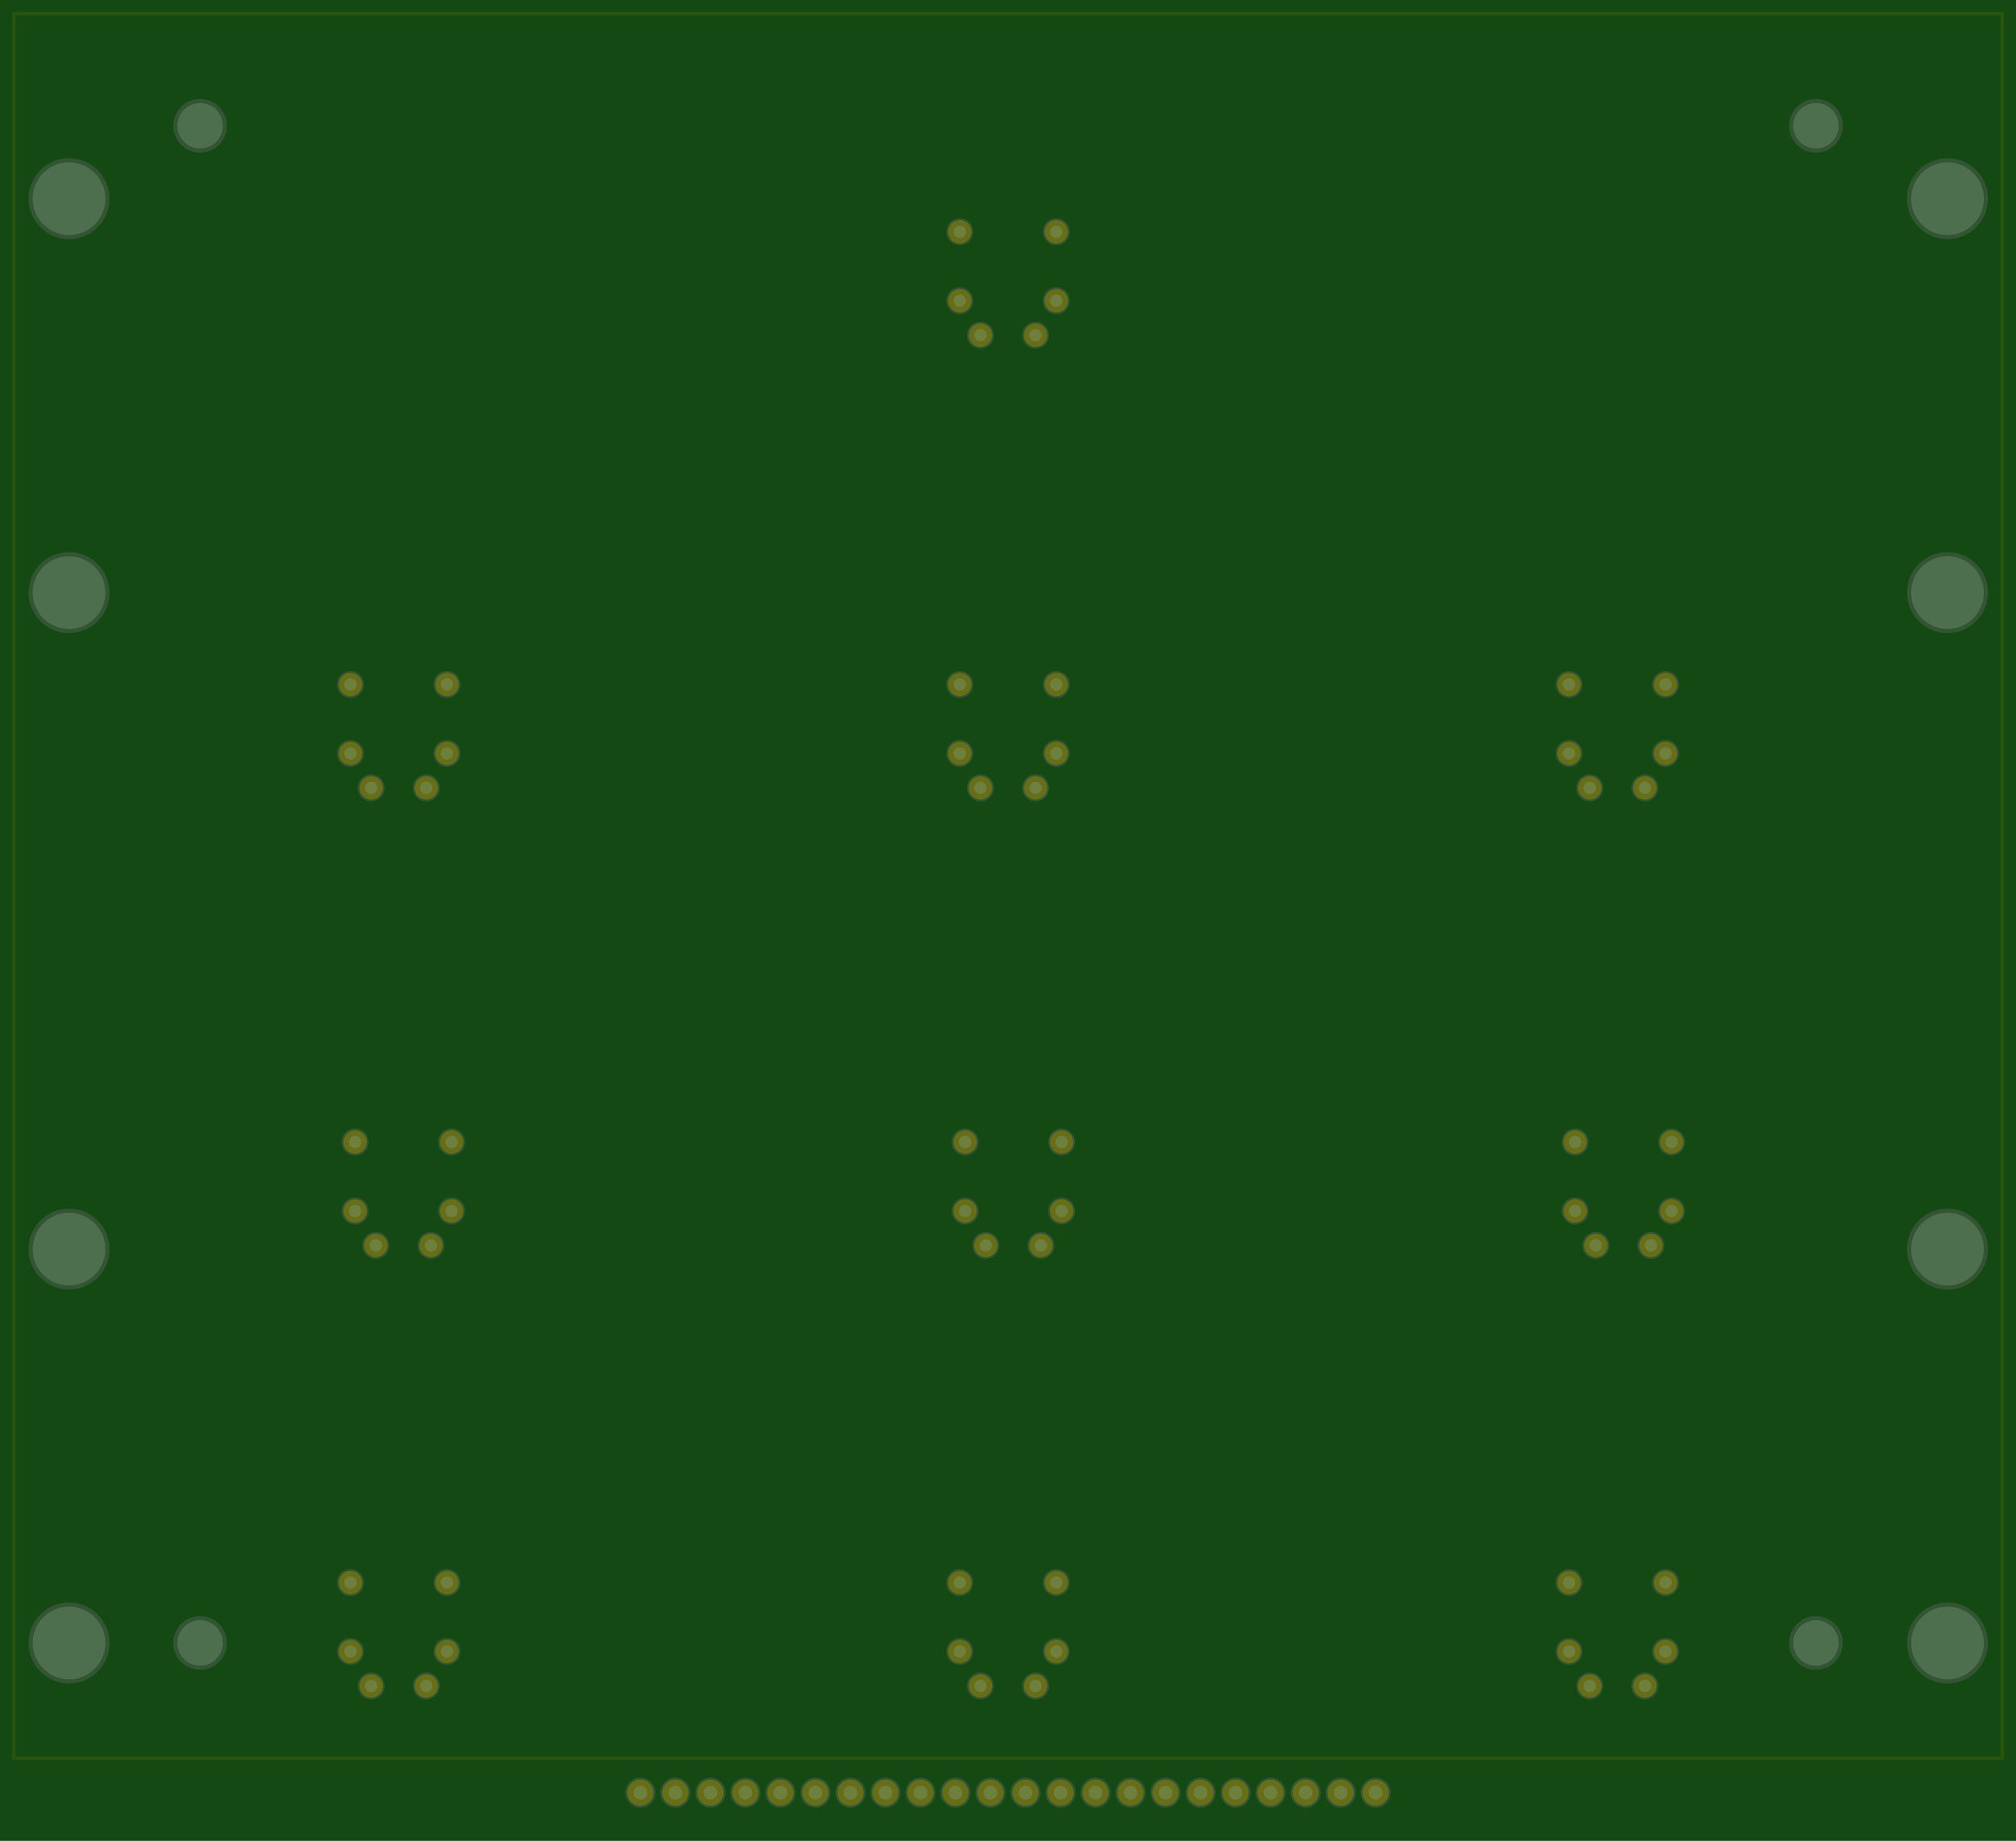
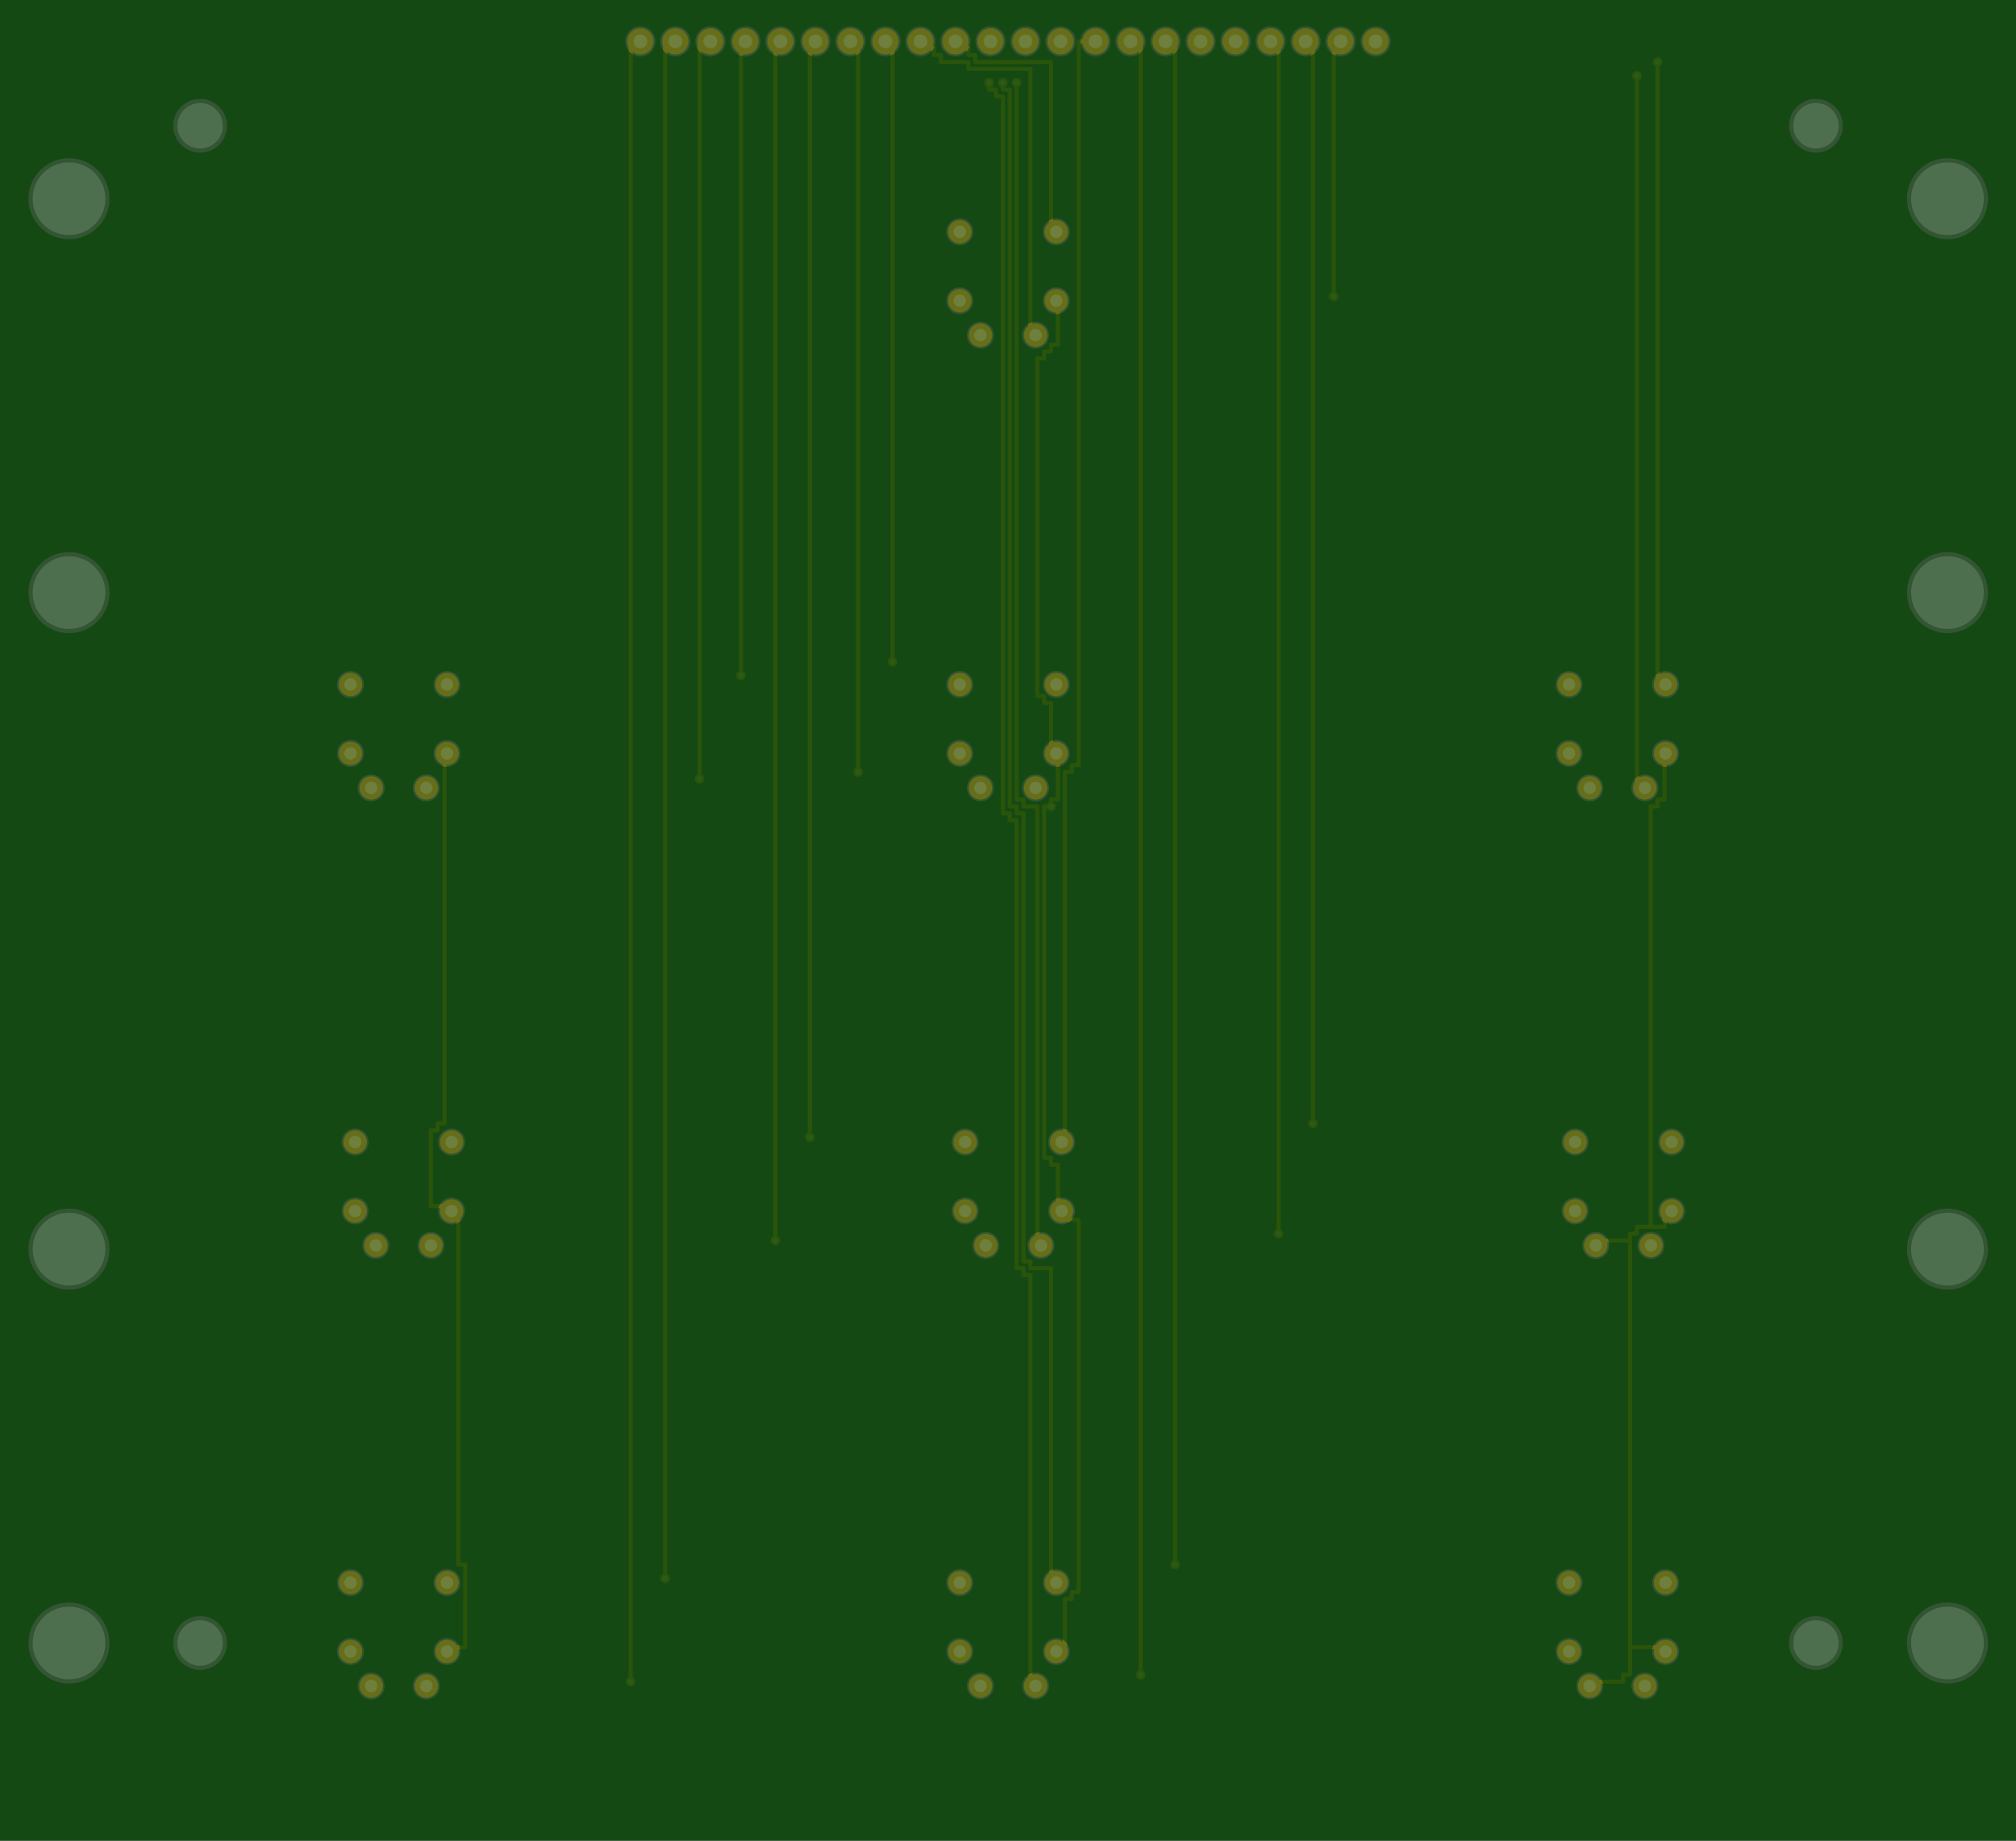
<svg xmlns="http://www.w3.org/2000/svg" version="1.1" stroke-linecap="round" stroke-linejoin="round" stroke-width="0" fill-rule="evenodd" clip-rule="evenodd" fill="#c93" stroke="#c93" viewBox="0 -133.55 146.25 133.55" width="146.25" height="133.55" style="background:#111">
  <defs>
-     <mask id="drill-MGj-Blr-lPVG">
+     <mask id="drill-heH_WKje8XZ-">
      <rect x="0" y="-133.55" width="146.25" height="133.55" fill="#fff" />
      <g color="#000">
+         <circle cx="24.983" cy="-50.701" r="0.45" />
+         <circle cx="31.983" cy="-50.701" r="0.45" />
+         <circle cx="24.983" cy="-45.701" r="0.45" />
+         <circle cx="31.983" cy="-45.701" r="0.45" />
+         <circle cx="26.483" cy="-43.201" r="0.45" />
+         <circle cx="30.483" cy="-43.201" r="0.45" />
+         <circle cx="25.424" cy="-83.893" r="0.45" />
+         <circle cx="32.424" cy="-83.893" r="0.45" />
+         <circle cx="25.424" cy="-78.893" r="0.45" />
+         <circle cx="32.424" cy="-78.893" r="0.45" />
+         <circle cx="26.924" cy="-76.393" r="0.45" />
+         <circle cx="30.924" cy="-76.393" r="0.45" />
+         <circle cx="25.424" cy="-18.743" r="0.45" />
+         <circle cx="32.424" cy="-18.743" r="0.45" />
+         <circle cx="25.424" cy="-13.743" r="0.45" />
+         <circle cx="32.424" cy="-13.743" r="0.45" />
+         <circle cx="26.924" cy="-11.243" r="0.45" />
+         <circle cx="30.924" cy="-11.243" r="0.45" />
+         <circle cx="69.236" cy="-50.701" r="0.45" />
+         <circle cx="76.236" cy="-50.701" r="0.45" />
+         <circle cx="69.236" cy="-45.701" r="0.45" />
+         <circle cx="76.236" cy="-45.701" r="0.45" />
+         <circle cx="70.736" cy="-43.201" r="0.45" />
+         <circle cx="74.736" cy="-43.201" r="0.45" />
+         <circle cx="69.624" cy="-18.743" r="0.45" />
+         <circle cx="76.624" cy="-18.743" r="0.45" />
+         <circle cx="69.624" cy="-13.743" r="0.45" />
+         <circle cx="76.624" cy="-13.743" r="0.45" />
+         <circle cx="71.124" cy="-11.243" r="0.45" />
+         <circle cx="75.124" cy="-11.243" r="0.45" />
        <circle cx="69.624" cy="-116.735" r="0.45" />
        <circle cx="76.624" cy="-116.735" r="0.45" />
        <circle cx="69.624" cy="-111.735" r="0.45" />
        <circle cx="76.624" cy="-111.735" r="0.45" />
        <circle cx="71.124" cy="-109.235" r="0.45" />
        <circle cx="75.124" cy="-109.235" r="0.45" />
+         <circle cx="69.624" cy="-83.893" r="0.45" />
+         <circle cx="76.624" cy="-83.893" r="0.45" />
+         <circle cx="69.624" cy="-78.893" r="0.45" />
+         <circle cx="76.624" cy="-78.893" r="0.45" />
+         <circle cx="71.124" cy="-76.393" r="0.45" />
+         <circle cx="75.124" cy="-76.393" r="0.45" />
+         <circle cx="113.488" cy="-50.701" r="0.45" />
+         <circle cx="120.488" cy="-50.701" r="0.45" />
+         <circle cx="113.488" cy="-45.701" r="0.45" />
+         <circle cx="120.488" cy="-45.701" r="0.45" />
+         <circle cx="114.988" cy="-43.201" r="0.45" />
+         <circle cx="118.988" cy="-43.201" r="0.45" />
+         <circle cx="113.824" cy="-83.893" r="0.45" />
+         <circle cx="120.824" cy="-83.893" r="0.45" />
+         <circle cx="113.824" cy="-78.893" r="0.45" />
+         <circle cx="120.824" cy="-78.893" r="0.45" />
+         <circle cx="115.324" cy="-76.393" r="0.45" />
+         <circle cx="119.324" cy="-76.393" r="0.45" />
        <circle cx="113.824" cy="-18.743" r="0.45" />
        <circle cx="120.824" cy="-18.743" r="0.45" />
        <circle cx="113.824" cy="-13.743" r="0.45" />
        <circle cx="120.824" cy="-13.743" r="0.45" />
        <circle cx="115.324" cy="-11.243" r="0.45" />
        <circle cx="119.324" cy="-11.243" r="0.45" />
-         <circle cx="69.624" cy="-18.743" r="0.45" />
-         <circle cx="76.624" cy="-18.743" r="0.45" />
-         <circle cx="69.624" cy="-13.743" r="0.45" />
-         <circle cx="76.624" cy="-13.743" r="0.45" />
-         <circle cx="71.124" cy="-11.243" r="0.45" />
-         <circle cx="75.124" cy="-11.243" r="0.45" />
-         <circle cx="25.424" cy="-18.743" r="0.45" />
-         <circle cx="32.424" cy="-18.743" r="0.45" />
-         <circle cx="25.424" cy="-13.743" r="0.45" />
-         <circle cx="32.424" cy="-13.743" r="0.45" />
-         <circle cx="26.924" cy="-11.243" r="0.45" />
-         <circle cx="30.924" cy="-11.243" r="0.45" />
-         <circle cx="25.424" cy="-83.893" r="0.45" />
-         <circle cx="32.424" cy="-83.893" r="0.45" />
-         <circle cx="25.424" cy="-78.893" r="0.45" />
-         <circle cx="32.424" cy="-78.893" r="0.45" />
-         <circle cx="26.924" cy="-76.393" r="0.45" />
-         <circle cx="30.924" cy="-76.393" r="0.45" />
-         <circle cx="113.824" cy="-83.893" r="0.45" />
-         <circle cx="120.824" cy="-83.893" r="0.45" />
-         <circle cx="113.824" cy="-78.893" r="0.45" />
-         <circle cx="120.824" cy="-78.893" r="0.45" />
-         <circle cx="115.324" cy="-76.393" r="0.45" />
-         <circle cx="119.324" cy="-76.393" r="0.45" />
-         <circle cx="69.624" cy="-83.893" r="0.45" />
-         <circle cx="76.624" cy="-83.893" r="0.45" />
-         <circle cx="69.624" cy="-78.893" r="0.45" />
-         <circle cx="76.624" cy="-78.893" r="0.45" />
-         <circle cx="71.124" cy="-76.393" r="0.45" />
-         <circle cx="75.124" cy="-76.393" r="0.45" />
-         <circle cx="24.983" cy="-50.701" r="0.45" />
-         <circle cx="31.983" cy="-50.701" r="0.45" />
-         <circle cx="24.983" cy="-45.701" r="0.45" />
-         <circle cx="31.983" cy="-45.701" r="0.45" />
-         <circle cx="26.483" cy="-43.201" r="0.45" />
-         <circle cx="30.483" cy="-43.201" r="0.45" />
-         <circle cx="69.236" cy="-50.701" r="0.45" />
-         <circle cx="76.236" cy="-50.701" r="0.45" />
-         <circle cx="69.236" cy="-45.701" r="0.45" />
-         <circle cx="76.236" cy="-45.701" r="0.45" />
-         <circle cx="70.736" cy="-43.201" r="0.45" />
-         <circle cx="74.736" cy="-43.201" r="0.45" />
-         <circle cx="113.488" cy="-50.701" r="0.45" />
-         <circle cx="120.488" cy="-50.701" r="0.45" />
-         <circle cx="113.488" cy="-45.701" r="0.45" />
-         <circle cx="120.488" cy="-45.701" r="0.45" />
-         <circle cx="114.988" cy="-43.201" r="0.45" />
-         <circle cx="118.988" cy="-43.201" r="0.45" />
-         <circle cx="46.455" cy="-3.5" r="0.5" />
-         <circle cx="48.995" cy="-3.5" r="0.5" />
-         <circle cx="51.535" cy="-3.5" r="0.5" />
-         <circle cx="54.075" cy="-3.5" r="0.5" />
-         <circle cx="56.615" cy="-3.5" r="0.5" />
-         <circle cx="59.155" cy="-3.5" r="0.5" />
-         <circle cx="61.695" cy="-3.5" r="0.5" />
-         <circle cx="64.235" cy="-3.5" r="0.5" />
-         <circle cx="66.775" cy="-3.5" r="0.5" />
-         <circle cx="69.315" cy="-3.5" r="0.5" />
-         <circle cx="71.855" cy="-3.5" r="0.5" />
-         <circle cx="74.395" cy="-3.5" r="0.5" />
-         <circle cx="76.935" cy="-3.5" r="0.5" />
-         <circle cx="79.475" cy="-3.5" r="0.5" />
-         <circle cx="82.015" cy="-3.5" r="0.5" />
-         <circle cx="84.555" cy="-3.5" r="0.5" />
-         <circle cx="87.095" cy="-3.5" r="0.5" />
-         <circle cx="89.635" cy="-3.5" r="0.5" />
-         <circle cx="92.175" cy="-3.5" r="0.5" />
-         <circle cx="94.715" cy="-3.5" r="0.5" />
-         <circle cx="97.255" cy="-3.5" r="0.5" />
-         <circle cx="99.795" cy="-3.5" r="0.5" />
+         <circle cx="46.455" cy="-130.55" r="0.5" />
+         <circle cx="48.995" cy="-130.55" r="0.5" />
+         <circle cx="51.535" cy="-130.55" r="0.5" />
+         <circle cx="54.075" cy="-130.55" r="0.5" />
+         <circle cx="56.615" cy="-130.55" r="0.5" />
+         <circle cx="59.155" cy="-130.55" r="0.5" />
+         <circle cx="61.695" cy="-130.55" r="0.5" />
+         <circle cx="64.235" cy="-130.55" r="0.5" />
+         <circle cx="66.775" cy="-130.55" r="0.5" />
+         <circle cx="69.315" cy="-130.55" r="0.5" />
+         <circle cx="71.855" cy="-130.55" r="0.5" />
+         <circle cx="74.395" cy="-130.55" r="0.5" />
+         <circle cx="76.935" cy="-130.55" r="0.5" />
+         <circle cx="79.475" cy="-130.55" r="0.5" />
+         <circle cx="82.015" cy="-130.55" r="0.5" />
+         <circle cx="84.555" cy="-130.55" r="0.5" />
+         <circle cx="87.095" cy="-130.55" r="0.5" />
+         <circle cx="89.635" cy="-130.55" r="0.5" />
+         <circle cx="92.175" cy="-130.55" r="0.5" />
+         <circle cx="94.715" cy="-130.55" r="0.5" />
+         <circle cx="97.255" cy="-130.55" r="0.5" />
+         <circle cx="99.795" cy="-130.55" r="0.5" />
+         <circle cx="81.5" cy="-85.55" r="0.2" />
+         <circle cx="84" cy="-77.55" r="0.2" />
+         <circle cx="92.5" cy="-84.55" r="0.2" />
+         <circle cx="95.5" cy="-77.05" r="0.2" />
+         <circle cx="26" cy="-129.05" r="0.2" />
+         <circle cx="27.5" cy="-128.05" r="0.2" />
+         <circle cx="72.5" cy="-127.55" r="0.2" />
+         <circle cx="87.5" cy="-51.05" r="0.2" />
+         <circle cx="51" cy="-52.05" r="0.2" />
+         <circle cx="90" cy="-43.55" r="0.2" />
+         <circle cx="73.5" cy="-127.55" r="0.2" />
+         <circle cx="53.5" cy="-44.05" r="0.2" />
+         <circle cx="74.5" cy="-127.55" r="0.2" />
+         <circle cx="98" cy="-19.05" r="0.2" />
+         <circle cx="100.5" cy="-11.55" r="0.2" />
+         <circle cx="61" cy="-20.05" r="0.2" />
+         <circle cx="63.5" cy="-12.05" r="0.2" />
+         <circle cx="70" cy="-75.05" r="0.2" />
+         <circle cx="49.5" cy="-112.05" r="0.2" />
        <circle cx="4.972" cy="-119.135" r="2.638" />
        <circle cx="4.972" cy="-14.359" r="2.638" />
        <circle cx="4.972" cy="-42.934" r="2.638" />
        <circle cx="4.972" cy="-90.56" r="2.638" />
        <circle cx="141.243" cy="-119.135" r="2.638" />
        <circle cx="141.243" cy="-14.359" r="2.638" />
        <circle cx="141.243" cy="-42.934" r="2.638" />
        <circle cx="141.243" cy="-90.56" r="2.638" />
        <circle cx="131.734" cy="-124.426" r="1.649" />
        <circle cx="131.734" cy="-14.36" r="1.649" />
        <circle cx="14.513" cy="-124.426" r="1.649" />
        <circle cx="14.513" cy="-14.36" r="1.649" />
      </g>
    </mask>
-     <mask id="resist-MGj-Blr-lPVG">
+     <mask id="resist-heH_WKje8XZ-">
      <rect x="0" y="-133.55" width="146.25" height="133.55" fill="#fff" />
      <g color="#000">
        <circle cx="4.972" cy="-119.135" r="2.938" />
        <circle cx="4.972" cy="-14.359" r="2.938" />
        <circle cx="4.972" cy="-42.935" r="2.938" />
        <circle cx="4.972" cy="-90.56" r="2.938" />
        <circle cx="141.243" cy="-119.135" r="2.938" />
        <circle cx="141.243" cy="-14.359" r="2.938" />
        <circle cx="141.243" cy="-42.935" r="2.938" />
        <circle cx="141.243" cy="-90.56" r="2.938" />
        <circle cx="131.734" cy="-124.426" r="1.949" />
        <circle cx="131.734" cy="-14.36" r="1.949" />
        <circle cx="14.513" cy="-124.426" r="1.949" />
        <circle cx="14.513" cy="-14.36" r="1.949" />
+         <circle cx="24.983" cy="-50.701" r="0.978" />
+         <circle cx="31.983" cy="-50.701" r="0.978" />
+         <circle cx="24.983" cy="-45.701" r="0.978" />
+         <circle cx="31.983" cy="-45.701" r="0.978" />
+         <circle cx="26.483" cy="-43.201" r="0.978" />
+         <circle cx="30.483" cy="-43.201" r="0.978" />
+         <circle cx="25.424" cy="-83.893" r="0.978" />
+         <circle cx="32.424" cy="-83.893" r="0.978" />
+         <circle cx="25.424" cy="-78.893" r="0.978" />
+         <circle cx="32.424" cy="-78.893" r="0.978" />
+         <circle cx="26.924" cy="-76.393" r="0.978" />
+         <circle cx="30.924" cy="-76.393" r="0.978" />
+         <circle cx="25.424" cy="-18.743" r="0.978" />
+         <circle cx="32.424" cy="-18.743" r="0.978" />
+         <circle cx="25.424" cy="-13.743" r="0.978" />
+         <circle cx="32.424" cy="-13.743" r="0.978" />
+         <circle cx="26.924" cy="-11.243" r="0.978" />
+         <circle cx="30.924" cy="-11.243" r="0.978" />
+         <circle cx="69.236" cy="-50.701" r="0.978" />
+         <circle cx="76.236" cy="-50.701" r="0.978" />
+         <circle cx="69.236" cy="-45.701" r="0.978" />
+         <circle cx="76.236" cy="-45.701" r="0.978" />
+         <circle cx="70.736" cy="-43.201" r="0.978" />
+         <circle cx="74.736" cy="-43.201" r="0.978" />
+         <circle cx="69.624" cy="-18.743" r="0.978" />
+         <circle cx="76.624" cy="-18.743" r="0.978" />
+         <circle cx="69.624" cy="-13.743" r="0.978" />
+         <circle cx="76.624" cy="-13.743" r="0.978" />
+         <circle cx="71.124" cy="-11.243" r="0.978" />
+         <circle cx="75.124" cy="-11.243" r="0.978" />
        <circle cx="69.624" cy="-116.735" r="0.978" />
        <circle cx="76.624" cy="-116.735" r="0.978" />
        <circle cx="69.624" cy="-111.735" r="0.978" />
        <circle cx="76.624" cy="-111.735" r="0.978" />
        <circle cx="71.124" cy="-109.235" r="0.978" />
        <circle cx="75.124" cy="-109.235" r="0.978" />
+         <circle cx="69.624" cy="-83.893" r="0.978" />
+         <circle cx="76.624" cy="-83.893" r="0.978" />
+         <circle cx="69.624" cy="-78.893" r="0.978" />
+         <circle cx="76.624" cy="-78.893" r="0.978" />
+         <circle cx="71.124" cy="-76.393" r="0.978" />
+         <circle cx="75.124" cy="-76.393" r="0.978" />
+         <circle cx="113.488" cy="-50.701" r="0.978" />
+         <circle cx="120.488" cy="-50.701" r="0.978" />
+         <circle cx="113.488" cy="-45.701" r="0.978" />
+         <circle cx="120.488" cy="-45.701" r="0.978" />
+         <circle cx="114.988" cy="-43.201" r="0.978" />
+         <circle cx="118.988" cy="-43.201" r="0.978" />
+         <circle cx="113.824" cy="-83.893" r="0.978" />
+         <circle cx="120.824" cy="-83.893" r="0.978" />
+         <circle cx="113.824" cy="-78.893" r="0.978" />
+         <circle cx="120.824" cy="-78.893" r="0.978" />
+         <circle cx="115.324" cy="-76.393" r="0.978" />
+         <circle cx="119.324" cy="-76.393" r="0.978" />
        <circle cx="113.824" cy="-18.743" r="0.978" />
        <circle cx="120.824" cy="-18.743" r="0.978" />
        <circle cx="113.824" cy="-13.743" r="0.978" />
        <circle cx="120.824" cy="-13.743" r="0.978" />
        <circle cx="115.324" cy="-11.243" r="0.978" />
        <circle cx="119.324" cy="-11.243" r="0.978" />
-         <circle cx="69.624" cy="-18.743" r="0.978" />
-         <circle cx="76.624" cy="-18.743" r="0.978" />
-         <circle cx="69.624" cy="-13.743" r="0.978" />
-         <circle cx="76.624" cy="-13.743" r="0.978" />
-         <circle cx="71.124" cy="-11.243" r="0.978" />
-         <circle cx="75.124" cy="-11.243" r="0.978" />
-         <circle cx="25.424" cy="-18.743" r="0.978" />
-         <circle cx="32.424" cy="-18.743" r="0.978" />
-         <circle cx="25.424" cy="-13.743" r="0.978" />
-         <circle cx="32.424" cy="-13.743" r="0.978" />
-         <circle cx="26.924" cy="-11.243" r="0.978" />
-         <circle cx="30.924" cy="-11.243" r="0.978" />
-         <circle cx="25.424" cy="-83.893" r="0.978" />
-         <circle cx="32.424" cy="-83.893" r="0.978" />
-         <circle cx="25.424" cy="-78.893" r="0.978" />
-         <circle cx="32.424" cy="-78.893" r="0.978" />
-         <circle cx="26.924" cy="-76.393" r="0.978" />
-         <circle cx="30.924" cy="-76.393" r="0.978" />
-         <circle cx="113.824" cy="-83.893" r="0.978" />
-         <circle cx="120.824" cy="-83.893" r="0.978" />
-         <circle cx="113.824" cy="-78.893" r="0.978" />
-         <circle cx="120.824" cy="-78.893" r="0.978" />
-         <circle cx="115.324" cy="-76.393" r="0.978" />
-         <circle cx="119.324" cy="-76.393" r="0.978" />
-         <circle cx="69.624" cy="-83.893" r="0.978" />
-         <circle cx="76.624" cy="-83.893" r="0.978" />
-         <circle cx="69.624" cy="-78.893" r="0.978" />
-         <circle cx="76.624" cy="-78.893" r="0.978" />
-         <circle cx="71.124" cy="-76.393" r="0.978" />
-         <circle cx="75.124" cy="-76.393" r="0.978" />
-         <circle cx="24.983" cy="-50.701" r="0.978" />
-         <circle cx="31.983" cy="-50.701" r="0.978" />
-         <circle cx="24.983" cy="-45.701" r="0.978" />
-         <circle cx="31.983" cy="-45.701" r="0.978" />
-         <circle cx="26.483" cy="-43.201" r="0.978" />
-         <circle cx="30.483" cy="-43.201" r="0.978" />
-         <circle cx="69.236" cy="-50.701" r="0.978" />
-         <circle cx="76.236" cy="-50.701" r="0.978" />
-         <circle cx="69.236" cy="-45.701" r="0.978" />
-         <circle cx="76.236" cy="-45.701" r="0.978" />
-         <circle cx="70.736" cy="-43.201" r="0.978" />
-         <circle cx="74.736" cy="-43.201" r="0.978" />
-         <circle cx="113.488" cy="-50.701" r="0.978" />
-         <circle cx="120.488" cy="-50.701" r="0.978" />
-         <circle cx="113.488" cy="-45.701" r="0.978" />
-         <circle cx="120.488" cy="-45.701" r="0.978" />
-         <circle cx="114.988" cy="-43.201" r="0.978" />
-         <circle cx="118.988" cy="-43.201" r="0.978" />
-         <circle cx="46.455" cy="-3.5" r="1.093" />
-         <circle cx="48.995" cy="-3.5" r="1.093" />
-         <circle cx="51.535" cy="-3.5" r="1.093" />
-         <circle cx="54.075" cy="-3.5" r="1.093" />
-         <circle cx="56.615" cy="-3.5" r="1.093" />
-         <circle cx="59.155" cy="-3.5" r="1.093" />
-         <circle cx="61.695" cy="-3.5" r="1.093" />
-         <circle cx="64.235" cy="-3.5" r="1.093" />
-         <circle cx="66.775" cy="-3.5" r="1.093" />
-         <circle cx="69.315" cy="-3.5" r="1.093" />
-         <circle cx="71.855" cy="-3.5" r="1.093" />
-         <circle cx="74.395" cy="-3.5" r="1.093" />
-         <circle cx="76.935" cy="-3.5" r="1.093" />
-         <circle cx="79.475" cy="-3.5" r="1.093" />
-         <circle cx="82.015" cy="-3.5" r="1.093" />
-         <circle cx="84.555" cy="-3.5" r="1.093" />
-         <circle cx="87.095" cy="-3.5" r="1.093" />
-         <circle cx="89.635" cy="-3.5" r="1.093" />
-         <circle cx="92.175" cy="-3.5" r="1.093" />
-         <circle cx="94.715" cy="-3.5" r="1.093" />
-         <circle cx="97.255" cy="-3.5" r="1.093" />
-         <circle cx="99.795" cy="-3.5" r="1.093" />
+         <circle cx="46.455" cy="-130.55" r="1.093" />
+         <circle cx="48.995" cy="-130.55" r="1.093" />
+         <circle cx="51.535" cy="-130.55" r="1.093" />
+         <circle cx="54.075" cy="-130.55" r="1.093" />
+         <circle cx="56.615" cy="-130.55" r="1.093" />
+         <circle cx="59.155" cy="-130.55" r="1.093" />
+         <circle cx="61.695" cy="-130.55" r="1.093" />
+         <circle cx="64.235" cy="-130.55" r="1.093" />
+         <circle cx="66.775" cy="-130.55" r="1.093" />
+         <circle cx="69.315" cy="-130.55" r="1.093" />
+         <circle cx="71.855" cy="-130.55" r="1.093" />
+         <circle cx="74.395" cy="-130.55" r="1.093" />
+         <circle cx="76.935" cy="-130.55" r="1.093" />
+         <circle cx="79.475" cy="-130.55" r="1.093" />
+         <circle cx="82.015" cy="-130.55" r="1.093" />
+         <circle cx="84.555" cy="-130.55" r="1.093" />
+         <circle cx="87.095" cy="-130.55" r="1.093" />
+         <circle cx="89.635" cy="-130.55" r="1.093" />
+         <circle cx="92.175" cy="-130.55" r="1.093" />
+         <circle cx="94.715" cy="-130.55" r="1.093" />
+         <circle cx="97.255" cy="-130.55" r="1.093" />
+         <circle cx="99.795" cy="-130.55" r="1.093" />
      </g>
    </mask>
-     <clipPath id="shape-MGj-Blr-lPVG">
+     <clipPath id="shape-heH_WKje8XZ-">
      <path d="M0 -133.55L146.25 -133.55L146.25 0L0 0L0 -133.55" />
    </clipPath>
  </defs>
-   <g transform="translate(146.25,0) scale(-1,1)" clip-path="url(#shape-MGj-Blr-lPVG)">
-     <g mask="url(#drill-MGj-Blr-lPVG)">
+   <g transform="translate(146.25,0) scale(-1,1)" clip-path="url(#shape-heH_WKje8XZ-)">
+     <g mask="url(#drill-heH_WKje8XZ-)">
      <rect fill="#666" x="0" y="-133.55" width="146.25" height="133.55" />
      <g color="#c93">
+         <circle cx="24.983" cy="-50.701" r="0.85" />
+         <circle cx="31.983" cy="-50.701" r="0.85" />
+         <circle cx="24.983" cy="-45.701" r="0.85" />
+         <circle cx="31.983" cy="-45.701" r="0.85" />
+         <circle cx="26.483" cy="-43.201" r="0.85" />
+         <circle cx="30.483" cy="-43.201" r="0.85" />
+         <circle cx="25.424" cy="-83.893" r="0.85" />
+         <circle cx="32.424" cy="-83.893" r="0.85" />
+         <circle cx="25.424" cy="-78.893" r="0.85" />
+         <circle cx="32.424" cy="-78.893" r="0.85" />
+         <circle cx="26.924" cy="-76.393" r="0.85" />
+         <circle cx="30.924" cy="-76.393" r="0.85" />
+         <circle cx="25.424" cy="-18.743" r="0.85" />
+         <circle cx="32.424" cy="-18.743" r="0.85" />
+         <circle cx="25.424" cy="-13.743" r="0.85" />
+         <circle cx="32.424" cy="-13.743" r="0.85" />
+         <circle cx="26.924" cy="-11.243" r="0.85" />
+         <circle cx="30.924" cy="-11.243" r="0.85" />
+         <circle cx="69.236" cy="-50.701" r="0.85" />
+         <circle cx="76.236" cy="-50.701" r="0.85" />
+         <circle cx="69.236" cy="-45.701" r="0.85" />
+         <circle cx="76.236" cy="-45.701" r="0.85" />
+         <circle cx="70.736" cy="-43.201" r="0.85" />
+         <circle cx="74.736" cy="-43.201" r="0.85" />
+         <circle cx="69.624" cy="-18.743" r="0.85" />
+         <circle cx="76.624" cy="-18.743" r="0.85" />
+         <circle cx="69.624" cy="-13.743" r="0.85" />
+         <circle cx="76.624" cy="-13.743" r="0.85" />
+         <circle cx="71.124" cy="-11.243" r="0.85" />
+         <circle cx="75.124" cy="-11.243" r="0.85" />
        <circle cx="69.624" cy="-116.735" r="0.85" />
        <circle cx="76.624" cy="-116.735" r="0.85" />
        <circle cx="69.624" cy="-111.735" r="0.85" />
        <circle cx="76.624" cy="-111.735" r="0.85" />
        <circle cx="71.124" cy="-109.235" r="0.85" />
        <circle cx="75.124" cy="-109.235" r="0.85" />
+         <circle cx="69.624" cy="-83.893" r="0.85" />
+         <circle cx="76.624" cy="-83.893" r="0.85" />
+         <circle cx="69.624" cy="-78.893" r="0.85" />
+         <circle cx="76.624" cy="-78.893" r="0.85" />
+         <circle cx="71.124" cy="-76.393" r="0.85" />
+         <circle cx="75.124" cy="-76.393" r="0.85" />
+         <circle cx="113.488" cy="-50.701" r="0.85" />
+         <circle cx="120.488" cy="-50.701" r="0.85" />
+         <circle cx="113.488" cy="-45.701" r="0.85" />
+         <circle cx="120.488" cy="-45.701" r="0.85" />
+         <circle cx="114.988" cy="-43.201" r="0.85" />
+         <circle cx="118.988" cy="-43.201" r="0.85" />
+         <circle cx="113.824" cy="-83.893" r="0.85" />
+         <circle cx="120.824" cy="-83.893" r="0.85" />
+         <circle cx="113.824" cy="-78.893" r="0.85" />
+         <circle cx="120.824" cy="-78.893" r="0.85" />
+         <circle cx="115.324" cy="-76.393" r="0.85" />
+         <circle cx="119.324" cy="-76.393" r="0.85" />
        <circle cx="113.824" cy="-18.743" r="0.85" />
        <circle cx="120.824" cy="-18.743" r="0.85" />
        <circle cx="113.824" cy="-13.743" r="0.85" />
        <circle cx="120.824" cy="-13.743" r="0.85" />
        <circle cx="115.324" cy="-11.243" r="0.85" />
        <circle cx="119.324" cy="-11.243" r="0.85" />
-         <circle cx="69.624" cy="-18.743" r="0.85" />
-         <circle cx="76.624" cy="-18.743" r="0.85" />
-         <circle cx="69.624" cy="-13.743" r="0.85" />
-         <circle cx="76.624" cy="-13.743" r="0.85" />
-         <circle cx="71.124" cy="-11.243" r="0.85" />
-         <circle cx="75.124" cy="-11.243" r="0.85" />
-         <circle cx="25.424" cy="-18.743" r="0.85" />
-         <circle cx="32.424" cy="-18.743" r="0.85" />
-         <circle cx="25.424" cy="-13.743" r="0.85" />
-         <circle cx="32.424" cy="-13.743" r="0.85" />
-         <circle cx="26.924" cy="-11.243" r="0.85" />
-         <circle cx="30.924" cy="-11.243" r="0.85" />
-         <circle cx="25.424" cy="-83.893" r="0.85" />
-         <circle cx="32.424" cy="-83.893" r="0.85" />
-         <circle cx="25.424" cy="-78.893" r="0.85" />
-         <circle cx="32.424" cy="-78.893" r="0.85" />
-         <circle cx="26.924" cy="-76.393" r="0.85" />
-         <circle cx="30.924" cy="-76.393" r="0.85" />
-         <circle cx="113.824" cy="-83.893" r="0.85" />
-         <circle cx="120.824" cy="-83.893" r="0.85" />
-         <circle cx="113.824" cy="-78.893" r="0.85" />
-         <circle cx="120.824" cy="-78.893" r="0.85" />
-         <circle cx="115.324" cy="-76.393" r="0.85" />
-         <circle cx="119.324" cy="-76.393" r="0.85" />
-         <circle cx="69.624" cy="-83.893" r="0.85" />
-         <circle cx="76.624" cy="-83.893" r="0.85" />
-         <circle cx="69.624" cy="-78.893" r="0.85" />
-         <circle cx="76.624" cy="-78.893" r="0.85" />
-         <circle cx="71.124" cy="-76.393" r="0.85" />
-         <circle cx="75.124" cy="-76.393" r="0.85" />
-         <circle cx="24.983" cy="-50.701" r="0.85" />
-         <circle cx="31.983" cy="-50.701" r="0.85" />
-         <circle cx="24.983" cy="-45.701" r="0.85" />
-         <circle cx="31.983" cy="-45.701" r="0.85" />
-         <circle cx="26.483" cy="-43.201" r="0.85" />
-         <circle cx="30.483" cy="-43.201" r="0.85" />
-         <circle cx="69.236" cy="-50.701" r="0.85" />
-         <circle cx="76.236" cy="-50.701" r="0.85" />
-         <circle cx="69.236" cy="-45.701" r="0.85" />
-         <circle cx="76.236" cy="-45.701" r="0.85" />
-         <circle cx="70.736" cy="-43.201" r="0.85" />
-         <circle cx="74.736" cy="-43.201" r="0.85" />
-         <circle cx="113.488" cy="-50.701" r="0.85" />
-         <circle cx="120.488" cy="-50.701" r="0.85" />
-         <circle cx="113.488" cy="-45.701" r="0.85" />
-         <circle cx="120.488" cy="-45.701" r="0.85" />
-         <circle cx="114.988" cy="-43.201" r="0.85" />
-         <circle cx="118.988" cy="-43.201" r="0.85" />
-         <circle cx="46.455" cy="-3.5" r="0.95" />
-         <circle cx="48.995" cy="-3.5" r="0.95" />
-         <circle cx="51.535" cy="-3.5" r="0.95" />
-         <circle cx="54.075" cy="-3.5" r="0.95" />
-         <circle cx="56.615" cy="-3.5" r="0.95" />
-         <circle cx="59.155" cy="-3.5" r="0.95" />
-         <circle cx="61.695" cy="-3.5" r="0.95" />
-         <circle cx="64.235" cy="-3.5" r="0.95" />
-         <circle cx="66.775" cy="-3.5" r="0.95" />
-         <circle cx="69.315" cy="-3.5" r="0.95" />
-         <circle cx="71.855" cy="-3.5" r="0.95" />
-         <circle cx="74.395" cy="-3.5" r="0.95" />
-         <circle cx="76.935" cy="-3.5" r="0.95" />
-         <circle cx="79.475" cy="-3.5" r="0.95" />
-         <circle cx="82.015" cy="-3.5" r="0.95" />
-         <circle cx="84.555" cy="-3.5" r="0.95" />
-         <circle cx="87.095" cy="-3.5" r="0.95" />
-         <circle cx="89.635" cy="-3.5" r="0.95" />
-         <circle cx="92.175" cy="-3.5" r="0.95" />
-         <circle cx="94.715" cy="-3.5" r="0.95" />
-         <circle cx="97.255" cy="-3.5" r="0.95" />
-         <circle cx="99.795" cy="-3.5" r="0.95" />
-         <path stroke-width="0.25" fill="none" d="M1 -132.55L145.25 -132.55L145.25 -6L1 -6L1 -132.55" />
+         <circle cx="46.455" cy="-130.55" r="0.95" />
+         <circle cx="48.995" cy="-130.55" r="0.95" />
+         <circle cx="51.535" cy="-130.55" r="0.95" />
+         <circle cx="54.075" cy="-130.55" r="0.95" />
+         <circle cx="56.615" cy="-130.55" r="0.95" />
+         <circle cx="59.155" cy="-130.55" r="0.95" />
+         <circle cx="61.695" cy="-130.55" r="0.95" />
+         <circle cx="64.235" cy="-130.55" r="0.95" />
+         <circle cx="66.775" cy="-130.55" r="0.95" />
+         <circle cx="69.315" cy="-130.55" r="0.95" />
+         <circle cx="71.855" cy="-130.55" r="0.95" />
+         <circle cx="74.395" cy="-130.55" r="0.95" />
+         <circle cx="76.935" cy="-130.55" r="0.95" />
+         <circle cx="79.475" cy="-130.55" r="0.95" />
+         <circle cx="82.015" cy="-130.55" r="0.95" />
+         <circle cx="84.555" cy="-130.55" r="0.95" />
+         <circle cx="87.095" cy="-130.55" r="0.95" />
+         <circle cx="89.635" cy="-130.55" r="0.95" />
+         <circle cx="92.175" cy="-130.55" r="0.95" />
+         <circle cx="94.715" cy="-130.55" r="0.95" />
+         <circle cx="97.255" cy="-130.55" r="0.95" />
+         <circle cx="99.795" cy="-130.55" r="0.95" />
+         <path stroke-width="0.3" fill="none" d="M70 -117.05L70 -129.05L75.5 -129.05L75.5 -129.55L76 -129.55L76 -130.05L76.5 -130.05M71.5 -109.55L71.5 -128.55L76 -128.55L76 -129.05L78 -129.05L78 -129.55L78.5 -129.55L78.5 -130.05L79 -130.05M81.5 -85.55L81.5 -130.05" />
+         <circle cx="81.5" cy="-85.55" r="0.35" />
+         <path stroke-width="0.3" fill="none" d="M84 -77.55L84 -130.05" />
+         <circle cx="84" cy="-77.55" r="0.35" />
+         <path stroke-width="0.3" fill="none" d="M92.5 -84.55L92.5 -130.05" />
+         <circle cx="92.5" cy="-84.55" r="0.35" />
+         <path stroke-width="0.3" fill="none" d="M95.5 -77.05L95.5 -130.55" />
+         <circle cx="95.5" cy="-77.05" r="0.35" />
+         <path stroke-width="0.3" fill="none" d="M26 -84.05L26 -129.05" />
+         <circle cx="26" cy="-129.05" r="0.35" />
+         <path stroke-width="0.3" fill="none" d="M69 -51.05L69 -77.55L68.5 -77.55L68.5 -78.05L68 -78.05L68 -130.55L67.5 -130.55M27.5 -76.55L27.5 -128.05" />
+         <circle cx="27.5" cy="-128.05" r="0.35" />
+         <path stroke-width="0.3" fill="none" d="M71 -43.55L71 -75.05L72 -75.05L72 -75.55L72.5 -75.55L72.5 -127.55" />
+         <circle cx="72.5" cy="-127.55" r="0.35" />
+         <path stroke-width="0.3" fill="none" d="M87.5 -51.05L87.5 -130.05" />
+         <circle cx="87.5" cy="-51.05" r="0.35" />
+         <path stroke-width="0.3" fill="none" d="M51 -52.05L51 -130.05" />
+         <circle cx="51" cy="-52.05" r="0.35" />
+         <path stroke-width="0.3" fill="none" d="M90 -43.55L90 -130.05" />
+         <circle cx="90" cy="-43.55" r="0.35" />
+         <path stroke-width="0.3" fill="none" d="M70 -19.05L70 -41.55L71.5 -41.55L71.5 -42.05L72 -42.05L72 -74.55L72.5 -74.55L72.5 -75.05L73 -75.05L73 -127.05L73.5 -127.05L73.5 -127.55" />
+         <circle cx="73.5" cy="-127.55" r="0.35" />
+         <path stroke-width="0.3" fill="none" d="M53.5 -44.05L53.5 -130.05" />
+         <circle cx="53.5" cy="-44.05" r="0.35" />
+         <path stroke-width="0.3" fill="none" d="M71.5 -11.55L71.5 -41.05L72 -41.05L72 -41.55L72.5 -41.55L72.5 -74.05L73 -74.05L73 -74.55L73.5 -74.55L73.5 -126.55L74 -126.55L74 -127.05L74.5 -127.05L74.5 -127.55" />
+         <circle cx="74.5" cy="-127.55" r="0.35" />
+         <path stroke-width="0.3" fill="none" d="M98 -19.05L98 -130.55" />
+         <circle cx="98" cy="-19.05" r="0.35" />
+         <path stroke-width="0.3" fill="none" d="M100.5 -11.55L100.5 -130.55" />
+         <circle cx="100.5" cy="-11.55" r="0.35" />
+         <path stroke-width="0.3" fill="none" d="M61 -20.05L61 -130.55" />
+         <circle cx="61" cy="-20.05" r="0.35" />
+         <path stroke-width="0.3" fill="none" d="M63.5 -12.05L63.5 -130.55" />
+         <circle cx="63.5" cy="-12.05" r="0.35" />
+         <path stroke-width="0.3" fill="none" d="M25.5 -45.55L25.5 -44.55L27.5 -44.55L27.5 -44.05L28 -44.05L28 -43.55L30 -43.55M28 -43.55L28 -14.05L26 -14.05M28 -14.05L28 -12.05L28.5 -12.05L28.5 -11.55L30.5 -11.55M26.5 -44.55L26.5 -75.05L26 -75.05L26 -75.55L25.5 -75.55L25.5 -78.55M69 -14.05L69 -17.55L68.5 -17.55L68.5 -18.05L68 -18.05L68 -45.05L69 -45.05M69.5 -46.05L69.5 -49.05L70 -49.05L70 -49.55L70.5 -49.55L70.5 -75.05L70 -75.05L70 -75.55L69.5 -75.55L69.5 -78.55M70 -79.05L70 -82.55L70.5 -82.55L70.5 -83.05L71 -83.05L71 -107.55L70.5 -107.55L70.5 -108.05L70 -108.05L70 -108.55L69.5 -108.55L69.5 -111.05M49.5 -112.05L49.5 -130.05M114 -78.55L114 -52.05L114.5 -52.05L114.5 -51.55L115 -51.55L115 -46.05L114 -46.05M113 -45.55L113 -20.05L112.5 -20.05L112.5 -14.05L113.5 -14.05" />
+         <circle cx="70" cy="-75.05" r="0.35" />
+         <circle cx="49.5" cy="-112.05" r="0.35" />
      </g>
    </g>
-     <g mask="url(#resist-MGj-Blr-lPVG)">
+     <g mask="url(#resist-heH_WKje8XZ-)">
      <rect fill="#004200" opacity="0.8" x="0" y="-133.55" width="146.25" height="133.55" />
      <g color="#fff" />
    </g>
    <g color="#999" />
  </g>
</svg>
